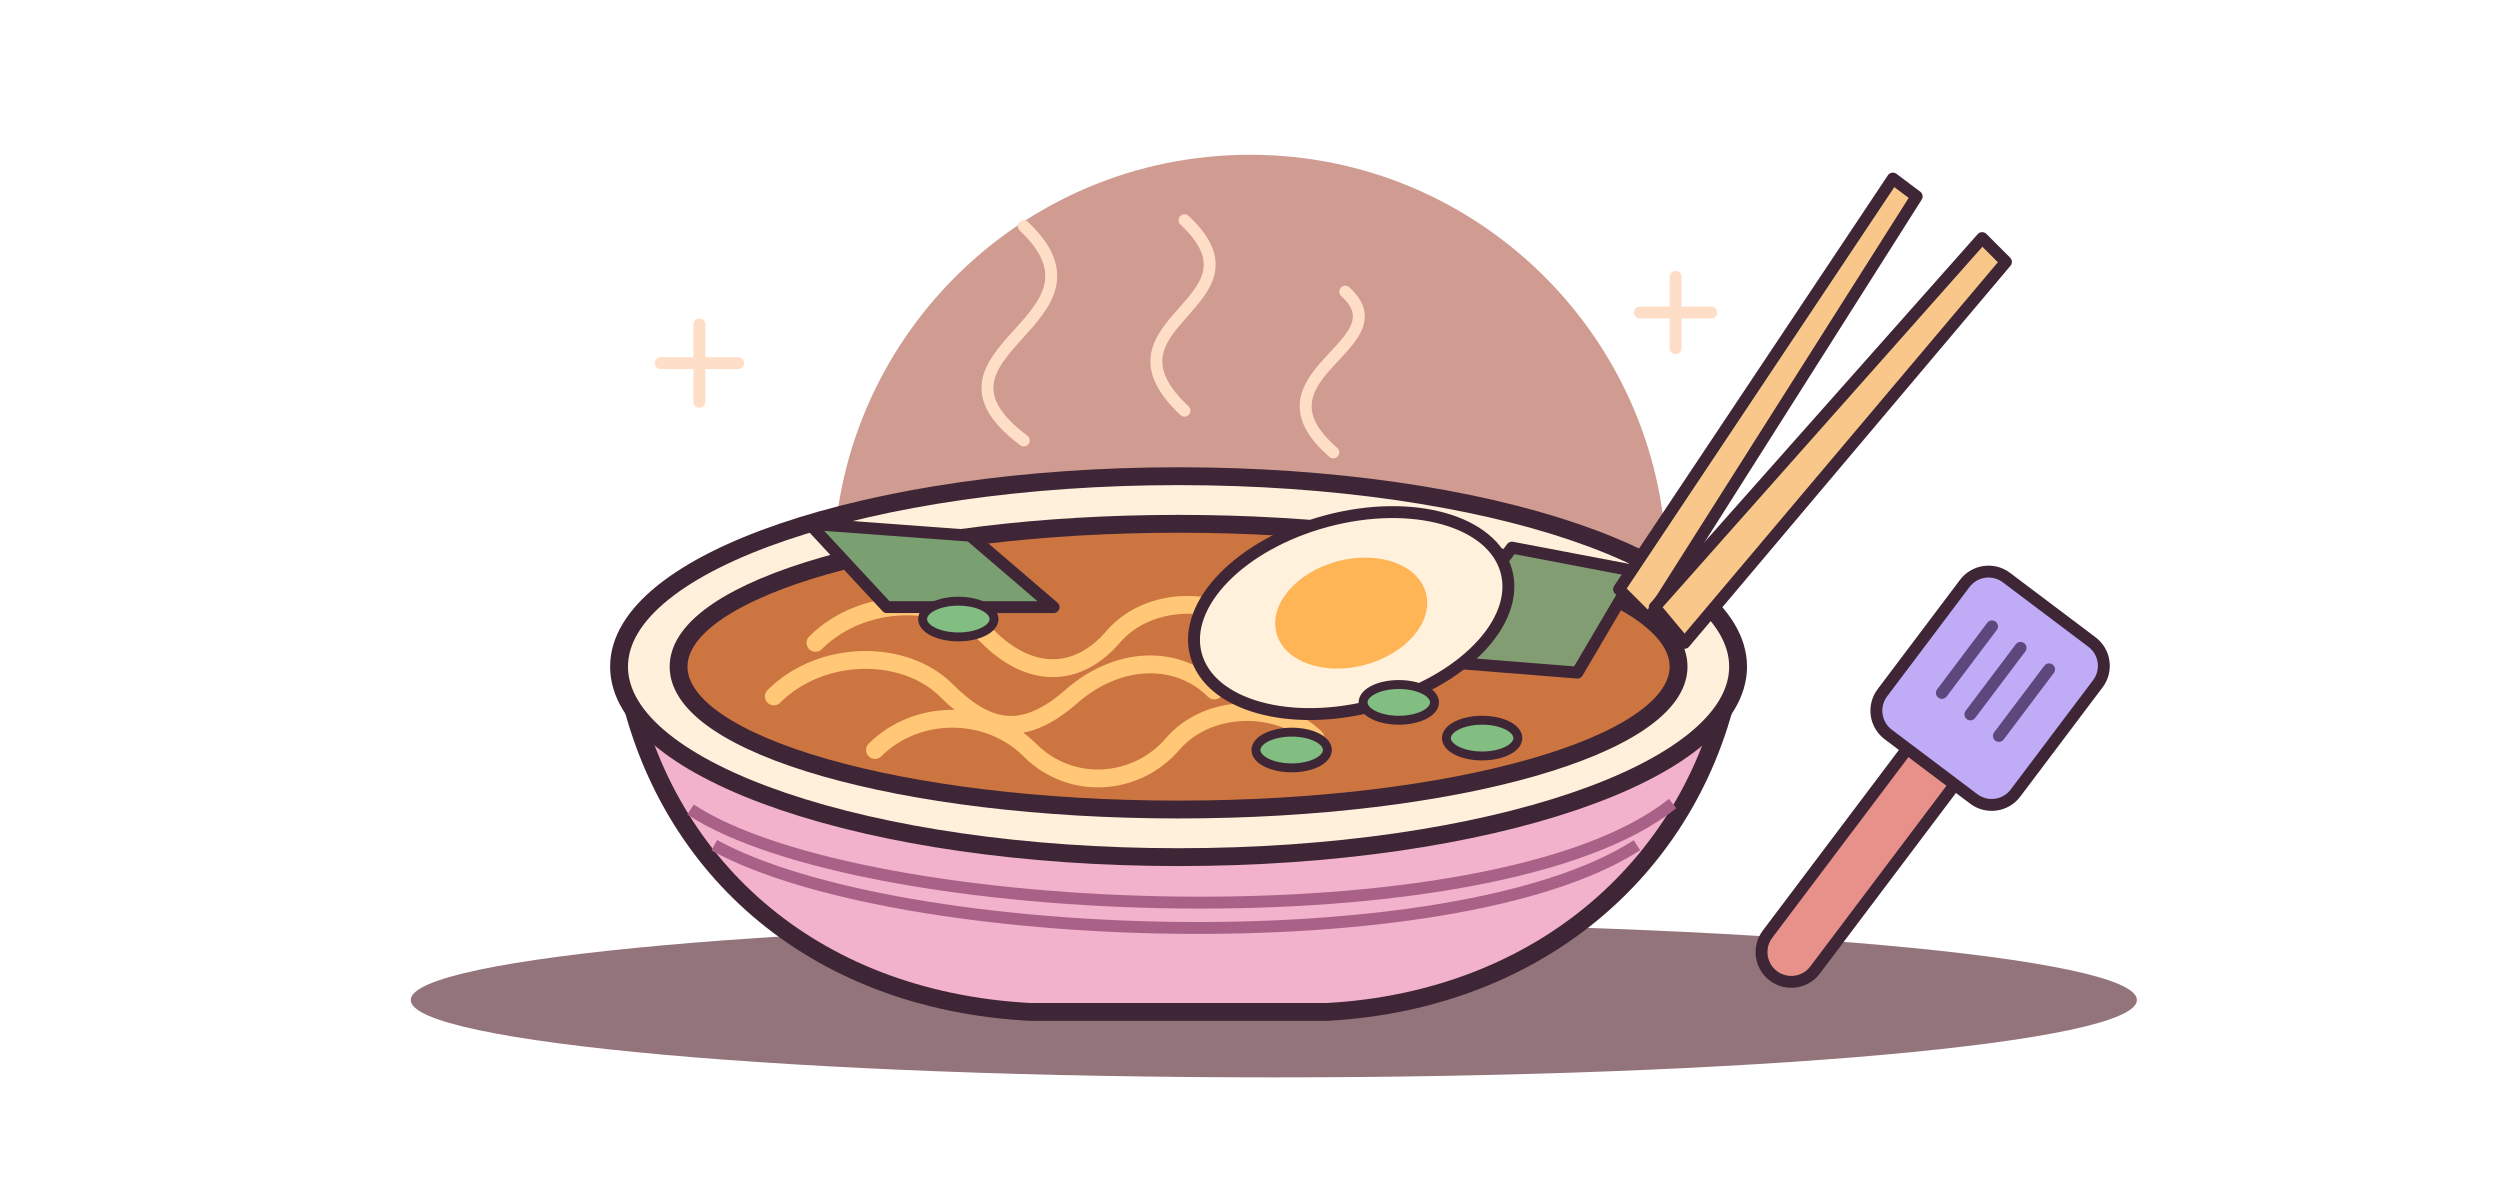
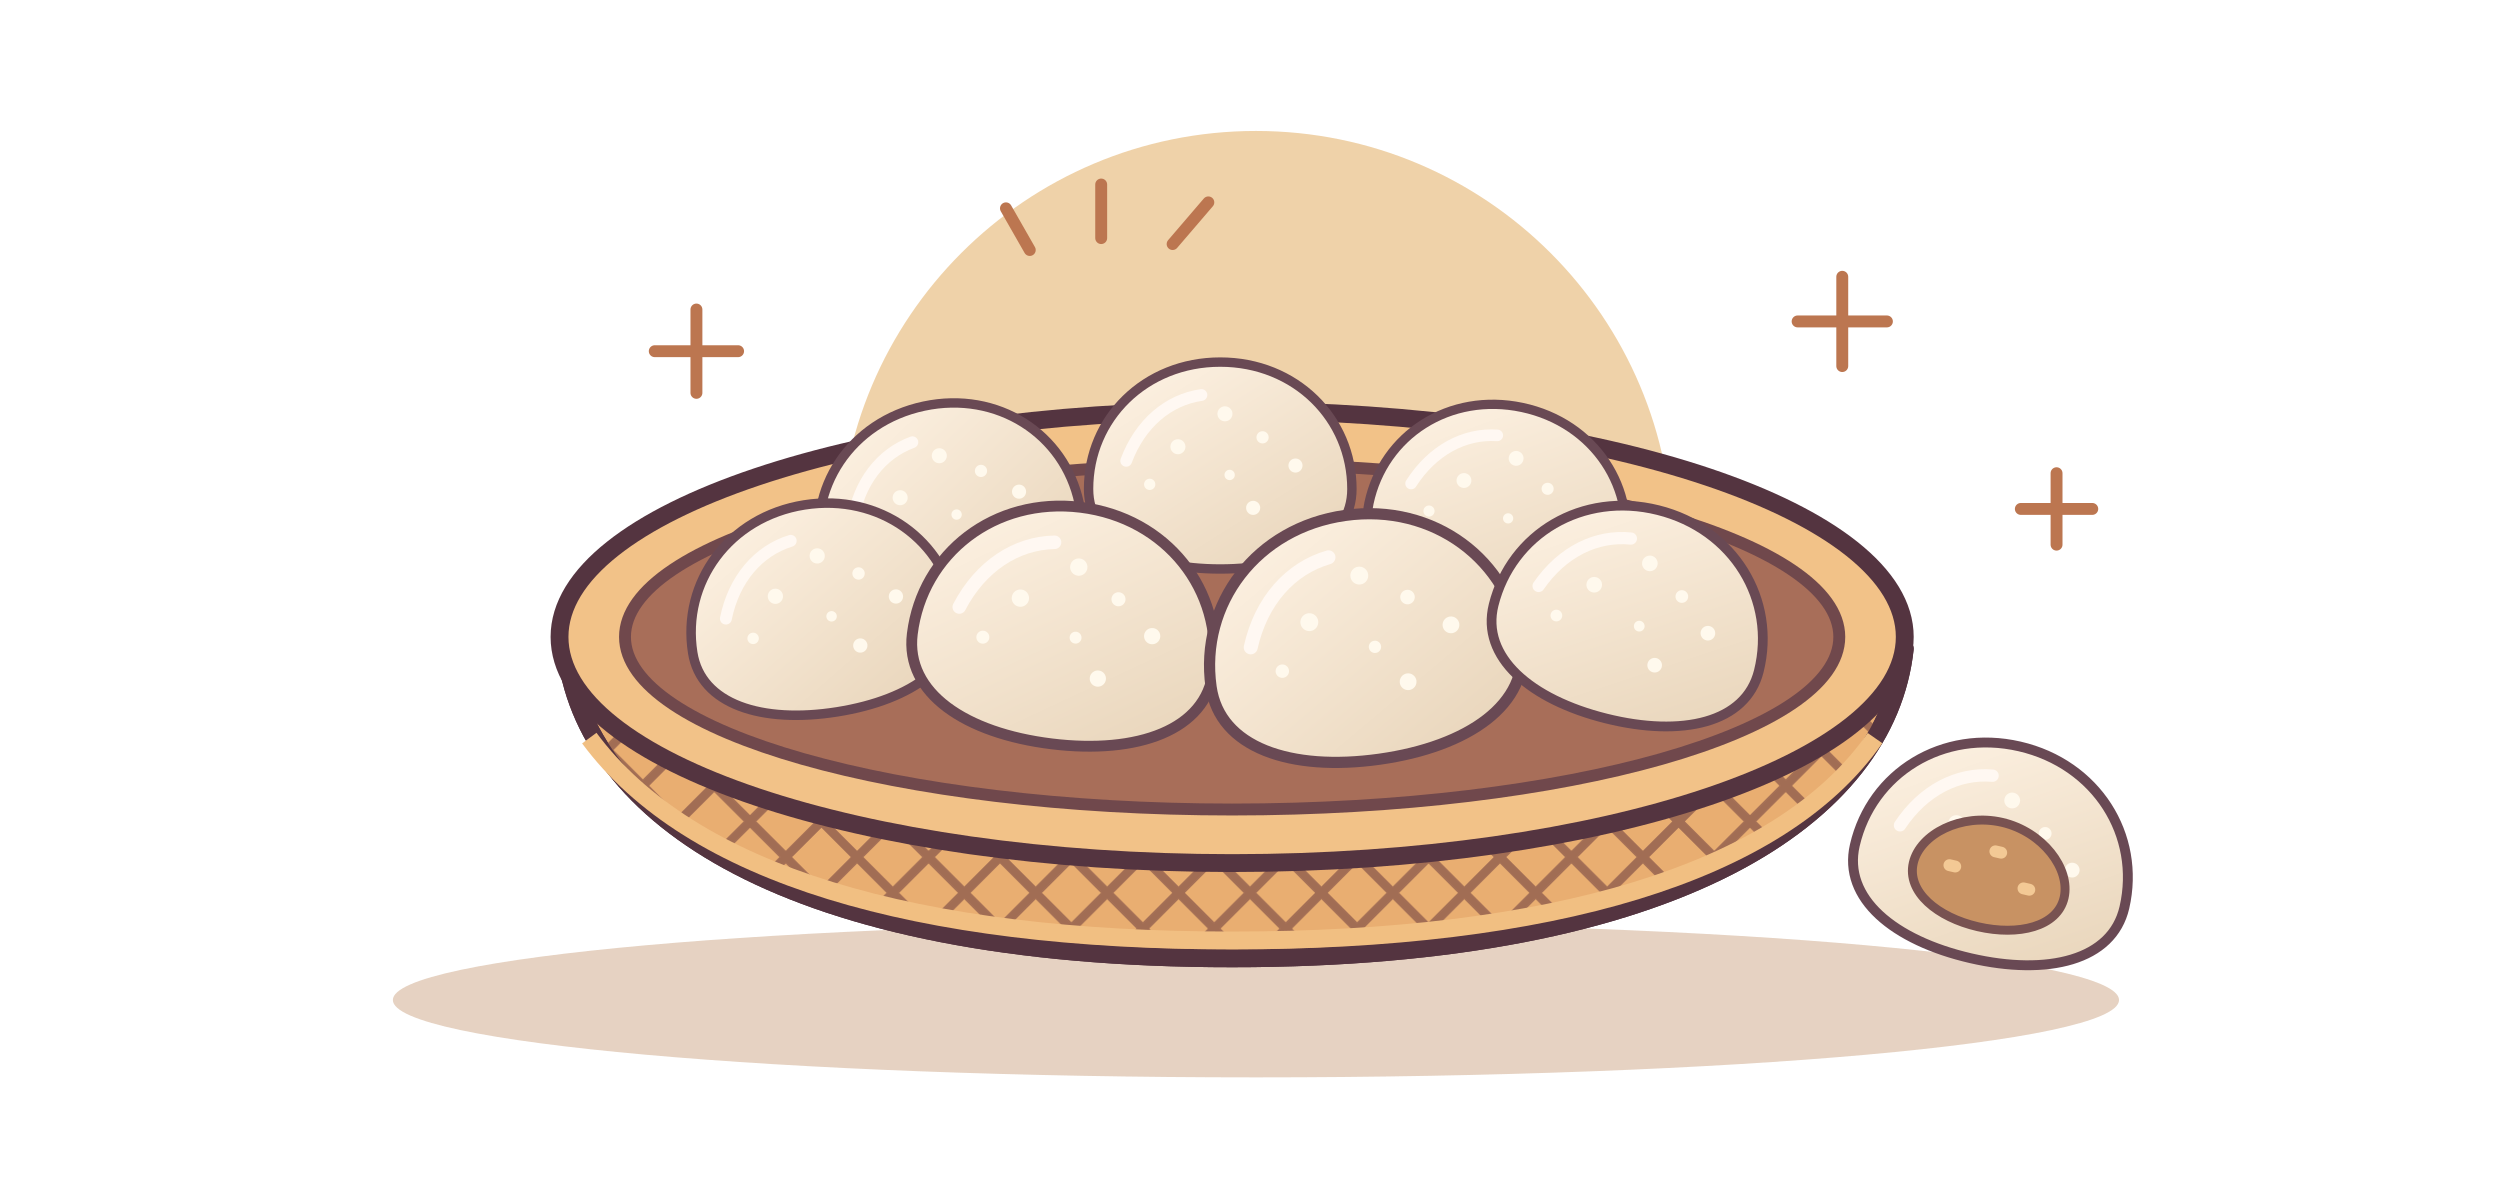
<svg xmlns="http://www.w3.org/2000/svg" viewBox="0 0 420 200">
-   <circle cx="210" cy="96" r="70" fill="#b76555" opacity=".65" />
-   <ellipse cx="214" cy="168" rx="145" ry="13" fill="#572a33" opacity=".65" />
-   <g stroke="#3e2636" stroke-width="3" stroke-linejoin="round">
-     <path d="M105 113c6 32 31 55 68 57h50c36-2 62-25 68-57z" fill="#f2b2cb" />
-     <path d="M116 136c29 19 135 23 165-1" fill="none" stroke="#aa6188" stroke-width="2" />
-     <path d="M120 142c31 17 124 20 155 0" fill="none" stroke="#aa6188" stroke-width="2" />
-     <ellipse cx="198" cy="112" rx="94" ry="32" fill="#fff0db" />
-     <ellipse cx="198" cy="112" rx="84" ry="24" fill="#cd7541" />
-     <path d="M137 108c8-8 22-8 29-1s15 7 21 0 18-7 24-1m-81 11c8-8 22-8 29-1s13 8 21 1 18-7 24-1m-57 10c7-7 19-7 26 0s18 6 24-1 18-7 24-1" fill="none" stroke="#ffc776" stroke-width="3" stroke-linecap="round" />
-     <path d="m149 102-13-14 27 2 14 12z" fill="#7a9f71" stroke-width="2" />
-     <path d="m240 111 14-19 21 4-10 17z" fill="#829d72" stroke-width="2" />
-     <g transform="translate(227 103) rotate(-15)">
-       <ellipse rx="27" ry="16" fill="#fff1dc" stroke-width="2" />
-       <ellipse rx="13" ry="9" fill="#ffb555" stroke="none" />
+   <defs>
+     <pattern id="weave" width="12" height="12" patternUnits="userSpaceOnUse">
+       <path d="M-3 3 3-3M-3 15 15-3M9 15l6-6M-3 9l6 6M-3-3l18 18M9-3l6 6" fill="none" stroke="#a16d54" stroke-width="1.5" />
+     </pattern>
+     <linearGradient id="mochi-shade" x2=".8" y2="1">
+       <stop stop-color="#fff4e6" />
+       <stop offset="1" stop-color="#e9d6bc" />
+     </linearGradient>
+     <g id="mochi">
+       <path d="M-28 4c0-15 12-27 28-27S28-11 28 4c0 11-12 17-28 17S-28 15-28 4Z" fill="url(#mochi-shade)" stroke="#694954" stroke-width="2" />
+       <path d="M-20-2c3-8 9-13 16-14" fill="none" stroke="#fff8f2" stroke-width="2.5" stroke-linecap="round" />
+       <g fill="#fff9ed">
+         <circle cx="-9" cy="-5" r="1.6" />
+         <circle cx="1" cy="-12" r="1.6" />
+         <circle cx="9" cy="-7" r="1.3" />
+         <circle cx="16" cy="-1" r="1.5" />
+         <circle cx="-15" cy="3" r="1.2" />
+         <circle cx="2" cy="1" r="1.1" />
+         <circle cx="7" cy="8" r="1.5" />
+       </g>
    </g>
-     <g fill="#82bd81" stroke-width="1.5">
-       <ellipse cx="217" cy="126" rx="6" ry="3" />
-       <ellipse cx="249" cy="124" rx="6" ry="3" />
-       <ellipse cx="235" cy="118" rx="6" ry="3" />
-       <ellipse cx="161" cy="104" rx="6" ry="3" />
-     </g>
-     <path d="m272 99 46-69 4 3-45 71z" fill="#f8c789" stroke-width="2" />
-     <path d="m278 102 55-62 4 4-54 64z" fill="#f8c789" stroke-width="2" />
-     <g transform="translate(322 132) rotate(37)">
-       <path d="M-5-7H5v42a5 5 0 0 1-10 0z" fill="#e8918b" stroke-width="2" />
-       <rect x="-14" y="-37" width="28" height="33" rx="5" fill="#bfabf6" stroke-width="2" />
-       <path d="M-6-29v14m6-14v14m6-14v14" fill="none" stroke="#5e477d" stroke-width="2" stroke-linecap="round" />
-     </g>
+   </defs>
+   <circle cx="211" cy="92" r="70" fill="#efd2a9" />
+   <ellipse cx="211" cy="168" rx="145" ry="13" fill="#d8baa1" opacity=".65" />
+   <g stroke="#543440" stroke-width="3" stroke-linejoin="round">
+     <path d="M95 109c3 28 37 52 112 52s110-24 113-52z" fill="#e9ae71" />
+     <path d="M95 109c3 28 37 52 112 52s110-24 113-52z" fill="url(#weave)" />
+     <path d="M99 124c17 23 55 34 108 34s92-11 108-34" fill="none" stroke="#f1bf82" stroke-width="3" />
+     <ellipse cx="207" cy="107" rx="113" ry="38" fill="#f2c288" />
+     <ellipse cx="207" cy="107" rx="102" ry="29" fill="#a86e59" stroke="#70484c" stroke-width="2" />
  </g>
-   <g fill="none" stroke="#ffdec8" stroke-width="2" stroke-linecap="round">
-     <path d="M172 74c-20-15 17-20 0-36m27 31c-16-15 15-18 0-32m25 39c-15-13 12-18 2-27" />
-     <path d="M111 61h13m-6.5-6.5v13m158-15h12m-6-6v12" />
+   <use href="#mochi" transform="translate(159 86) rotate(-12) scale(.79)" />
+   <use href="#mochi" transform="translate(205 79) scale(.79)" />
+   <use href="#mochi" transform="translate(252 86) rotate(12) scale(.78)" />
+   <use href="#mochi" transform="translate(138 103) rotate(-9) scale(.8)" />
+   <use href="#mochi" transform="translate(179 106) rotate(7) scale(.91)" />
+   <use href="#mochi" transform="translate(229 108) rotate(-8) scale(.94)" />
+   <use href="#mochi" transform="translate(274 104) rotate(14) scale(.82)" />
+   <g transform="translate(335 144) rotate(13)">
+     <use href="#mochi" transform="scale(.83)" />
+     <path d="M-13 4c0-5 6-10 13-10S13-1 13 4s-6 8-13 8-13-3-13-8Z" fill="#c89263" stroke="#785251" stroke-width="1.5" />
+     <path d="M-7 3h1m6-4h1m5 5h1" stroke="#f3c995" stroke-width="2" stroke-linecap="round" />
+   </g>
+   <g fill="none" stroke="#bc7650" stroke-width="2" stroke-linecap="round">
+     <path d="M110 59h14m-7-7v14m185-12h15m-7.5-7.5v15m30 24h12m-6-6v12" />
+     <path d="m173 42-4-7m16 5v-9m12 10 6-7" />
  </g>
</svg>
